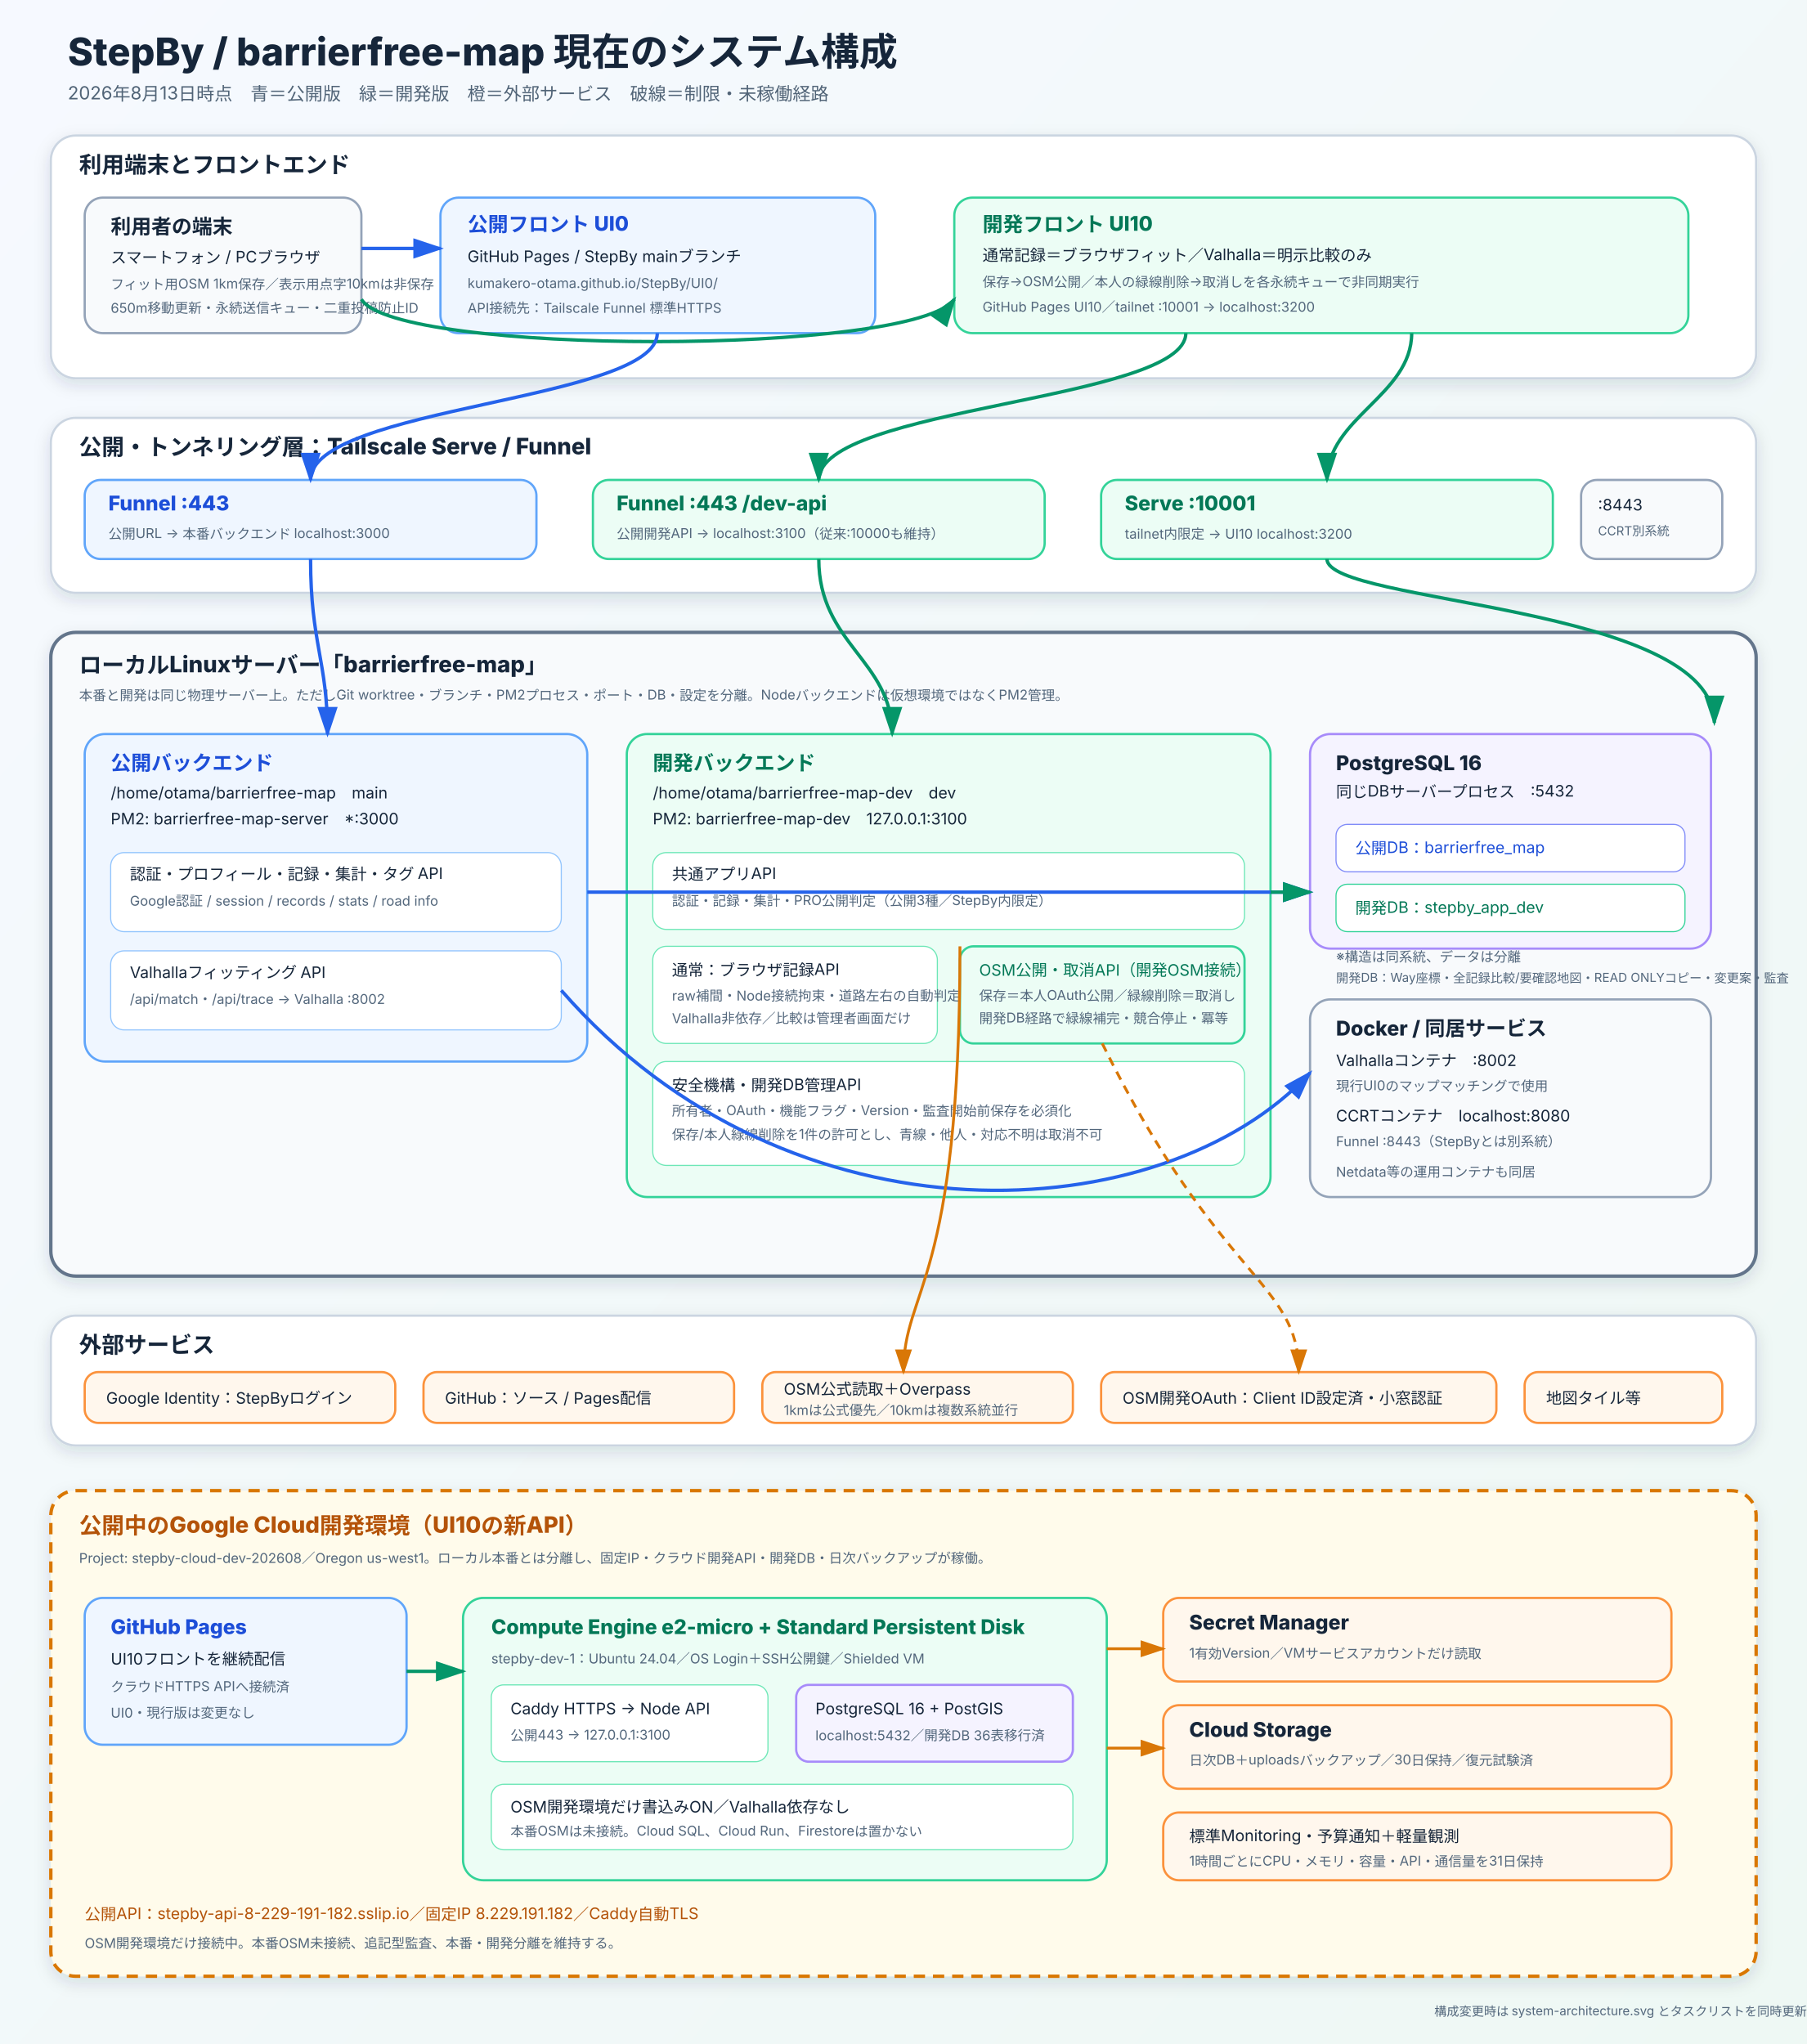
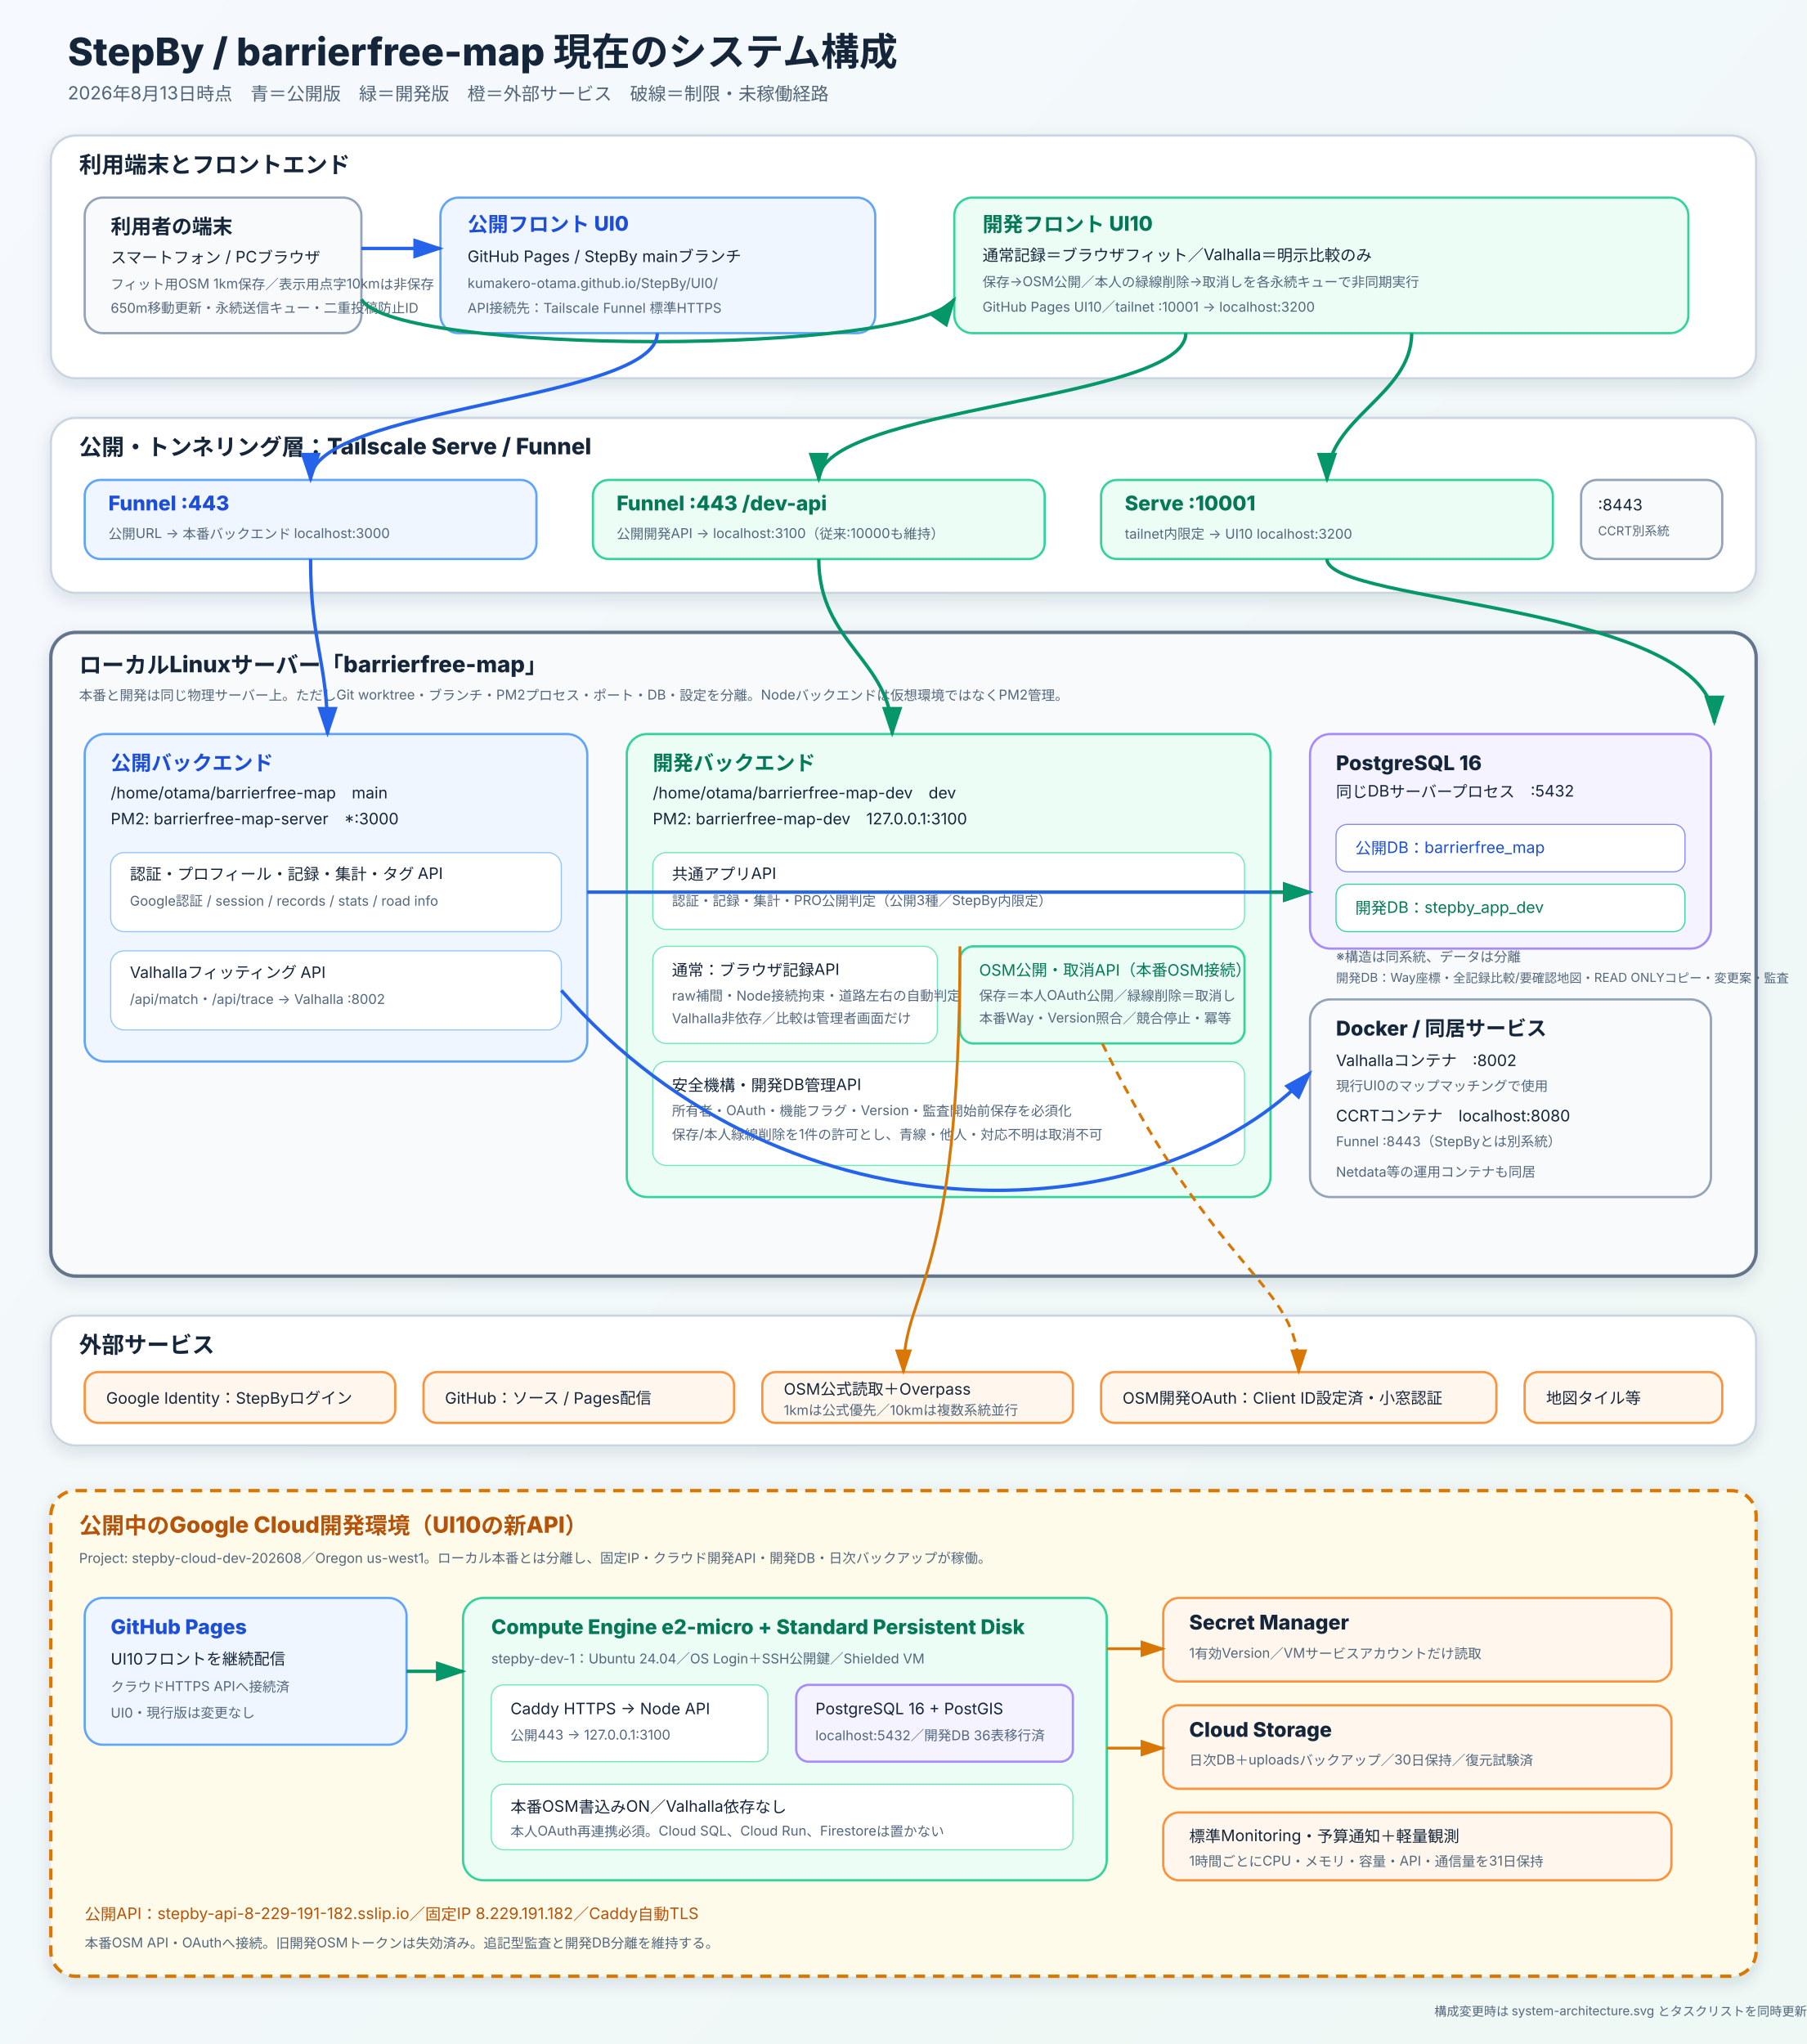
<svg xmlns="http://www.w3.org/2000/svg" width="1600" height="1810" viewBox="0 0 1600 1810" role="img" aria-labelledby="title desc">
  <defs>
    <linearGradient id="bg" x1="0" y1="0" x2="1" y2="1">
      <stop stop-color="#f6f9ff" />
      <stop offset="1" stop-color="#eef8f4" />
    </linearGradient>
    <filter id="shadow" x="-20%" y="-20%" width="140%" height="140%">
      <feDropShadow dx="0" dy="5" stdDeviation="7" flood-color="#19324d" flood-opacity=".13" />
    </filter>
    <marker id="arrowBlue" markerWidth="10" markerHeight="10" refX="8" refY="3" orient="auto">
      <path d="M0,0 L0,6 L9,3 z" fill="#2563eb" />
    </marker>
    <marker id="arrowGreen" markerWidth="10" markerHeight="10" refX="8" refY="3" orient="auto">
      <path d="M0,0 L0,6 L9,3 z" fill="#059669" />
    </marker>
    <marker id="arrowOrange" markerWidth="10" markerHeight="10" refX="8" refY="3" orient="auto">
      <path d="M0,0 L0,6 L9,3 z" fill="#d97706" />
    </marker>
    <marker id="arrowGray" markerWidth="10" markerHeight="10" refX="8" refY="3" orient="auto">
      <path d="M0,0 L0,6 L9,3 z" fill="#64748b" />
    </marker>
    <style>
      text{font-family:-apple-system,BlinkMacSystemFont,"Segoe UI","Noto Sans JP",sans-serif;fill:#16263a}
      .title{font-size:34px;font-weight:800}.subtitle{font-size:16px;fill:#516477}.section{font-size:20px;font-weight:800}.boxTitle{font-size:18px;font-weight:800}.body{font-size:14px}.small{font-size:12px;fill:#53677c}.tiny{font-size:11px;fill:#53677c}.white{fill:#fff}.prodText{fill:#1d4ed8}.devText{fill:#047857}.warnText{fill:#b45309}.muted{fill:#64748b}
      .outer{fill:#fff;stroke:#cbd5e1;stroke-width:2}.prod{fill:#eff6ff;stroke:#60a5fa;stroke-width:2}.dev{fill:#ecfdf5;stroke:#34d399;stroke-width:2}.db{fill:#f5f3ff;stroke:#a78bfa;stroke-width:2}.external{fill:#fff7ed;stroke:#fb923c;stroke-width:2}.infra{fill:#f8fafc;stroke:#94a3b8;stroke-width:2}.locked{fill:#fff7ed;stroke:#f59e0b;stroke-width:2;stroke-dasharray:7 5}.lineProd{fill:none;stroke:#2563eb;stroke-width:3;marker-end:url(#arrowBlue)}.lineDev{fill:none;stroke:#059669;stroke-width:3;marker-end:url(#arrowGreen)}.lineExt{fill:none;stroke:#d97706;stroke-width:2.5;marker-end:url(#arrowOrange)}.lineGray{fill:none;stroke:#64748b;stroke-width:2.5;marker-end:url(#arrowGray)}.dash{stroke-dasharray:8 6}.pill{rx:12;ry:12}
    </style>
  </defs>
  <rect width="1600" height="1810" fill="url(#bg)" />
  <text x="60" y="58" class="title">StepBy / barrierfree-map 現在のシステム構成</text>
  <text x="60" y="88" class="subtitle">2026年8月13日時点　青＝公開版　緑＝開発版　橙＝外部サービス　破線＝制限・未稼働経路</text>
  <rect x="45" y="120" width="1510" height="215" rx="22" class="outer" filter="url(#shadow)" />
  <text x="70" y="153" class="section">利用端末とフロントエンド</text>
  <rect x="75" y="175" width="245" height="120" rx="16" class="infra" />
  <text x="98" y="207" class="boxTitle">利用者の端末</text>
  <text x="98" y="233" class="body">スマートフォン / PCブラウザ</text>
  <text x="98" y="256" class="small">フィット用OSM 1km保存／表示用点字10kmは非保存</text>
  <text x="98" y="277" class="small">650m移動更新・永続送信キュー・二重投稿防止ID</text>
  <rect x="390" y="175" width="385" height="120" rx="16" class="prod" />
  <text x="414" y="205" class="boxTitle prodText">公開フロント UI0</text>
  <text x="414" y="232" class="body">GitHub Pages / StepBy mainブランチ</text>
  <text x="414" y="255" class="small">kumakero-otama.github.io/StepBy/UI0/</text>
  <text x="414" y="277" class="small">API接続先：Tailscale Funnel 標準HTTPS</text>
  <rect x="845" y="175" width="650" height="120" rx="16" class="dev" />
  <text x="870" y="205" class="boxTitle devText">開発フロント UI10</text>
  <text x="870" y="231" class="body">通常記録＝ブラウザフィット／Valhalla＝明示比較のみ</text>
  <text x="870" y="254" class="small">保存→OSM公開／本人の緑線削除→取消しを各永続キューで非同期実行</text>
  <text x="870" y="276" class="small">GitHub Pages UI10／tailnet :10001 → localhost:3200</text>
  <path d="M320 220 H390" class="lineProd" />
  <path d="M320 265 C350 315 810 315 845 265" class="lineDev" />
  <rect x="45" y="370" width="1510" height="155" rx="22" class="outer" filter="url(#shadow)" />
  <text x="70" y="403" class="section">公開・トンネリング層：Tailscale Serve / Funnel</text>
  <rect x="75" y="425" width="400" height="70" rx="14" class="prod" />
  <text x="96" y="452" class="boxTitle prodText">Funnel :443</text>
  <text x="96" y="477" class="small">公開URL → 本番バックエンド localhost:3000</text>
  <rect x="525" y="425" width="400" height="70" rx="14" class="dev" />
  <text x="546" y="452" class="boxTitle devText">Funnel :443 /dev-api</text>
  <text x="546" y="477" class="small">公開開発API → localhost:3100（従来:10000も維持）</text>
  <rect x="975" y="425" width="400" height="70" rx="14" class="dev" />
  <text x="996" y="452" class="boxTitle devText">Serve :10001</text>
  <text x="996" y="477" class="small">tailnet内限定 → UI10 localhost:3200</text>
  <rect x="1400" y="425" width="125" height="70" rx="14" class="infra" />
  <text x="1415" y="452" class="body">:8443</text>
  <text x="1415" y="474" class="tiny">CCRT別系統</text>
  <rect x="45" y="560" width="1510" height="570" rx="22" fill="#f8fafc" stroke="#64748b" stroke-width="3" filter="url(#shadow)" />
  <text x="70" y="596" class="section">ローカルLinuxサーバー「barrierfree-map」</text>
  <text x="70" y="620" class="small">本番と開発は同じ物理サーバー上。ただしGit worktree・ブランチ・PM2プロセス・ポート・DB・設定を分離。Nodeバックエンドは仮想環境ではなくPM2管理。</text>
  <rect x="75" y="650" width="445" height="290" rx="18" class="prod" />
  <text x="98" y="682" class="boxTitle prodText">公開バックエンド</text>
  <text x="98" y="707" class="body">/home/otama/barrierfree-map　main</text>
  <text x="98" y="730" class="body">PM2: barrierfree-map-server　*:3000</text>
  <rect x="98" y="755" width="399" height="70" rx="12" fill="#fff" stroke="#93c5fd" />
  <text x="115" y="779" class="body">認証・プロフィール・記録・集計・タグ API</text>
  <text x="115" y="802" class="small">Google認証 / session / records / stats / road info</text>
  <rect x="98" y="842" width="399" height="70" rx="12" fill="#fff" stroke="#93c5fd" />
  <text x="115" y="866" class="body">Valhallaフィッティング API</text>
  <text x="115" y="889" class="small">/api/match・/api/trace → Valhalla :8002</text>
  <rect x="555" y="650" width="570" height="410" rx="18" class="dev" />
  <text x="578" y="682" class="boxTitle devText">開発バックエンド</text>
  <text x="578" y="707" class="body">/home/otama/barrierfree-map-dev　dev</text>
  <text x="578" y="730" class="body">PM2: barrierfree-map-dev　127.0.0.1:3100</text>
  <rect x="578" y="755" width="524" height="68" rx="12" fill="#fff" stroke="#6ee7b7" />
  <text x="595" y="779" class="body">共通アプリAPI</text>
  <text x="595" y="802" class="small">認証・記録・集計・PRO公開判定（公開3種／StepBy内限定）</text>
  <rect x="578" y="838" width="252" height="86" rx="12" fill="#fff" stroke="#6ee7b7" />
  <text x="595" y="864" class="body">通常：ブラウザ記録API</text>
  <text x="595" y="886" class="small">raw補間・Node接続拘束・道路左右の自動判定</text>
  <text x="595" y="906" class="small">Valhalla非依存／比較は管理者画面だけ</text>
  <rect x="850" y="838" width="252" height="86" rx="12" class="dev" />
-   <text x="867" y="864" class="body devText">OSM公開・取消API（開発OSM接続）</text>
+   <text x="867" y="864" class="body devText">OSM公開・取消API（本番OSM接続）</text>
  <text x="867" y="886" class="small">保存＝本人OAuth公開／緑線削除＝取消し</text>
-   <text x="867" y="906" class="small">開発DB経路で緑線補完・競合停止・冪等</text>
+   <text x="867" y="906" class="small">本番Way・Version照合／競合停止・冪等</text>
  <rect x="578" y="940" width="524" height="92" rx="12" fill="#fff" stroke="#6ee7b7" />
  <text x="595" y="966" class="body">安全機構・開発DB管理API</text>
  <text x="595" y="988" class="small">所有者・OAuth・機能フラグ・Version・監査開始前保存を必須化</text>
  <text x="595" y="1009" class="small">保存/本人緑線削除を1件の許可とし、青線・他人・対応不明は取消不可</text>
  <rect x="1160" y="650" width="355" height="190" rx="18" class="db" />
  <text x="1183" y="682" class="boxTitle">PostgreSQL 16</text>
  <text x="1183" y="706" class="body">同じDBサーバープロセス　:5432</text>
  <rect x="1183" y="730" width="309" height="42" rx="10" fill="#fff" stroke="#818cf8" />
  <text x="1200" y="756" class="body prodText">公開DB：barrierfree_map</text>
  <rect x="1183" y="783" width="309" height="42" rx="10" fill="#fff" stroke="#34d399" />
  <text x="1200" y="809" class="body devText">開発DB：stepby_app_dev</text>
  <text x="1183" y="851" class="small">※構造は同系統、データは分離</text>
  <text x="1183" y="870" class="tiny">開発DB：Way座標・全記録比較/要確認地図・READ ONLYコピー・変更案・監査</text>
  <rect x="1160" y="885" width="355" height="175" rx="18" class="infra" />
  <text x="1183" y="917" class="boxTitle">Docker / 同居サービス</text>
  <text x="1183" y="944" class="body">Valhallaコンテナ　:8002</text>
  <text x="1183" y="966" class="small">現行UI0のマップマッチングで使用</text>
  <text x="1183" y="993" class="body">CCRTコンテナ　localhost:8080</text>
  <text x="1183" y="1015" class="small">Funnel :8443（StepByとは別系統）</text>
  <text x="1183" y="1042" class="small">Netdata等の運用コンテナも同居</text>
  <path d="M520 790 H1160" class="lineProd" />
  <path d="M1125 790 H1160" class="lineDev" />
  <path d="M497 877 C700 1110 1030 1090 1160 950" class="lineProd" />
  <rect x="45" y="1165" width="1510" height="115" rx="22" class="outer" filter="url(#shadow)" />
  <text x="70" y="1198" class="section">外部サービス</text>
  <rect x="75" y="1215" width="275" height="45" rx="12" class="external" />
  <text x="94" y="1243" class="body">Google Identity：StepByログイン</text>
  <rect x="375" y="1215" width="275" height="45" rx="12" class="external" />
  <text x="394" y="1243" class="body">GitHub：ソース / Pages配信</text>
  <rect x="675" y="1215" width="275" height="45" rx="12" class="external" />
  <text x="694" y="1235" class="body">OSM公式読取＋Overpass</text>
  <text x="694" y="1253" class="small">1kmは公式優先／10kmは複数系統並行</text>
  <rect x="975" y="1215" width="350" height="45" rx="12" class="external" />
  <text x="994" y="1243" class="body">OSM開発OAuth：Client ID設定済・小窓認証</text>
  <rect x="1350" y="1215" width="175" height="45" rx="12" class="external" />
  <text x="1369" y="1243" class="body">地図タイル等</text>
  <path d="M850 838 C850 1140 800 1140 800 1215" class="lineExt" />
  <path d="M976 924 C1080 1135 1150 1135 1150 1215" class="lineExt dash" />
  <path d="M582 295 C582 355 275 360 275 425" class="lineProd" />
  <path d="M1050 295 C1050 355 725 360 725 425" class="lineDev" />
  <path d="M1250 295 C1250 350 1175 370 1175 425" class="lineDev" />
  <path d="M275 495 C275 570 290 585 290 650" class="lineProd" />
  <path d="M725 495 C725 570 790 585 790 650" class="lineDev" />
  <path d="M1175 495 C1175 535 1518 535 1518 640" class="lineDev" />
  <rect x="45" y="1320" width="1510" height="430" rx="22" fill="#fffbeb" stroke="#d97706" stroke-width="3" stroke-dasharray="10 7" filter="url(#shadow)" />
  <text x="70" y="1358" class="section warnText">公開中のGoogle Cloud開発環境（UI10の新API）</text>
  <text x="70" y="1384" class="small">Project: stepby-cloud-dev-202608／Oregon us-west1。ローカル本番とは分離し、固定IP・クラウド開発API・開発DB・日次バックアップが稼働。</text>
  <rect x="75" y="1415" width="285" height="130" rx="16" class="prod" />
  <text x="98" y="1447" class="boxTitle prodText">GitHub Pages</text>
  <text x="98" y="1474" class="body">UI10フロントを継続配信</text>
  <text x="98" y="1498" class="small">クラウドHTTPS APIへ接続済</text>
  <text x="98" y="1521" class="small">UI0・現行版は変更なし</text>
  <rect x="410" y="1415" width="570" height="250" rx="18" class="dev" />
  <text x="435" y="1447" class="boxTitle devText">Compute Engine e2-micro + Standard Persistent Disk</text>
  <text x="435" y="1473" class="small">stepby-dev-1：Ubuntu 24.04／OS Login＋SSH公開鍵／Shielded VM</text>
  <rect x="435" y="1492" width="245" height="68" rx="11" fill="#fff" stroke="#6ee7b7" />
  <text x="452" y="1518" class="body">Caddy HTTPS → Node API</text>
  <text x="452" y="1541" class="small">公開443 → 127.0.0.1:3100</text>
  <rect x="705" y="1492" width="245" height="68" rx="11" class="db" />
  <text x="722" y="1518" class="body">PostgreSQL 16 + PostGIS</text>
  <text x="722" y="1541" class="small">localhost:5432／開発DB 36表移行済</text>
  <rect x="435" y="1580" width="515" height="58" rx="11" fill="#fff" stroke="#6ee7b7" />
-   <text x="452" y="1605" class="body">OSM開発環境だけ書込みON／Valhalla依存なし</text>
-   <text x="452" y="1626" class="small">本番OSMは未接続。Cloud SQL、Cloud Run、Firestoreは置かない</text>
+   <text x="452" y="1605" class="body">本番OSM書込みON／Valhalla依存なし</text>
+   <text x="452" y="1626" class="small">本人OAuth再連携必須。Cloud SQL、Cloud Run、Firestoreは置かない</text>
  <rect x="1030" y="1415" width="450" height="74" rx="14" class="external" />
  <text x="1053" y="1443" class="boxTitle">Secret Manager</text>
  <text x="1053" y="1468" class="small">1有効Version／VMサービスアカウントだけ読取</text>
  <rect x="1030" y="1510" width="450" height="74" rx="14" class="external" />
  <text x="1053" y="1538" class="boxTitle">Cloud Storage</text>
  <text x="1053" y="1563" class="small">日次DB＋uploadsバックアップ／30日保持／復元試験済</text>
  <rect x="1030" y="1605" width="450" height="60" rx="14" class="external" />
  <text x="1053" y="1631" class="body">標準Monitoring・予算通知＋軽量観測</text>
  <text x="1053" y="1652" class="small">1時間ごとにCPU・メモリ・容量・API・通信量を31日保持</text>
  <path d="M360 1480 H410" class="lineDev" />
  <path d="M980 1460 H1030" class="lineExt" />
  <path d="M980 1548 H1030" class="lineExt" />
  <text x="75" y="1700" class="body warnText">公開API：stepby-api-8-229-191-182.sslip.io／固定IP 8.229.191.182／Caddy自動TLS</text>
-   <text x="75" y="1725" class="small">OSM開発環境だけ接続中。本番OSM未接続、追記型監査、本番・開発分離を維持する。</text>
+   <text x="75" y="1725" class="small">本番OSM API・OAuthへ接続。旧開発OSMトークンは失効済み。追記型監査と開発DB分離を維持する。</text>
  <text x="1270" y="1785" class="tiny">構成変更時は system-architecture.svg とタスクリストを同時更新する</text>
</svg>
